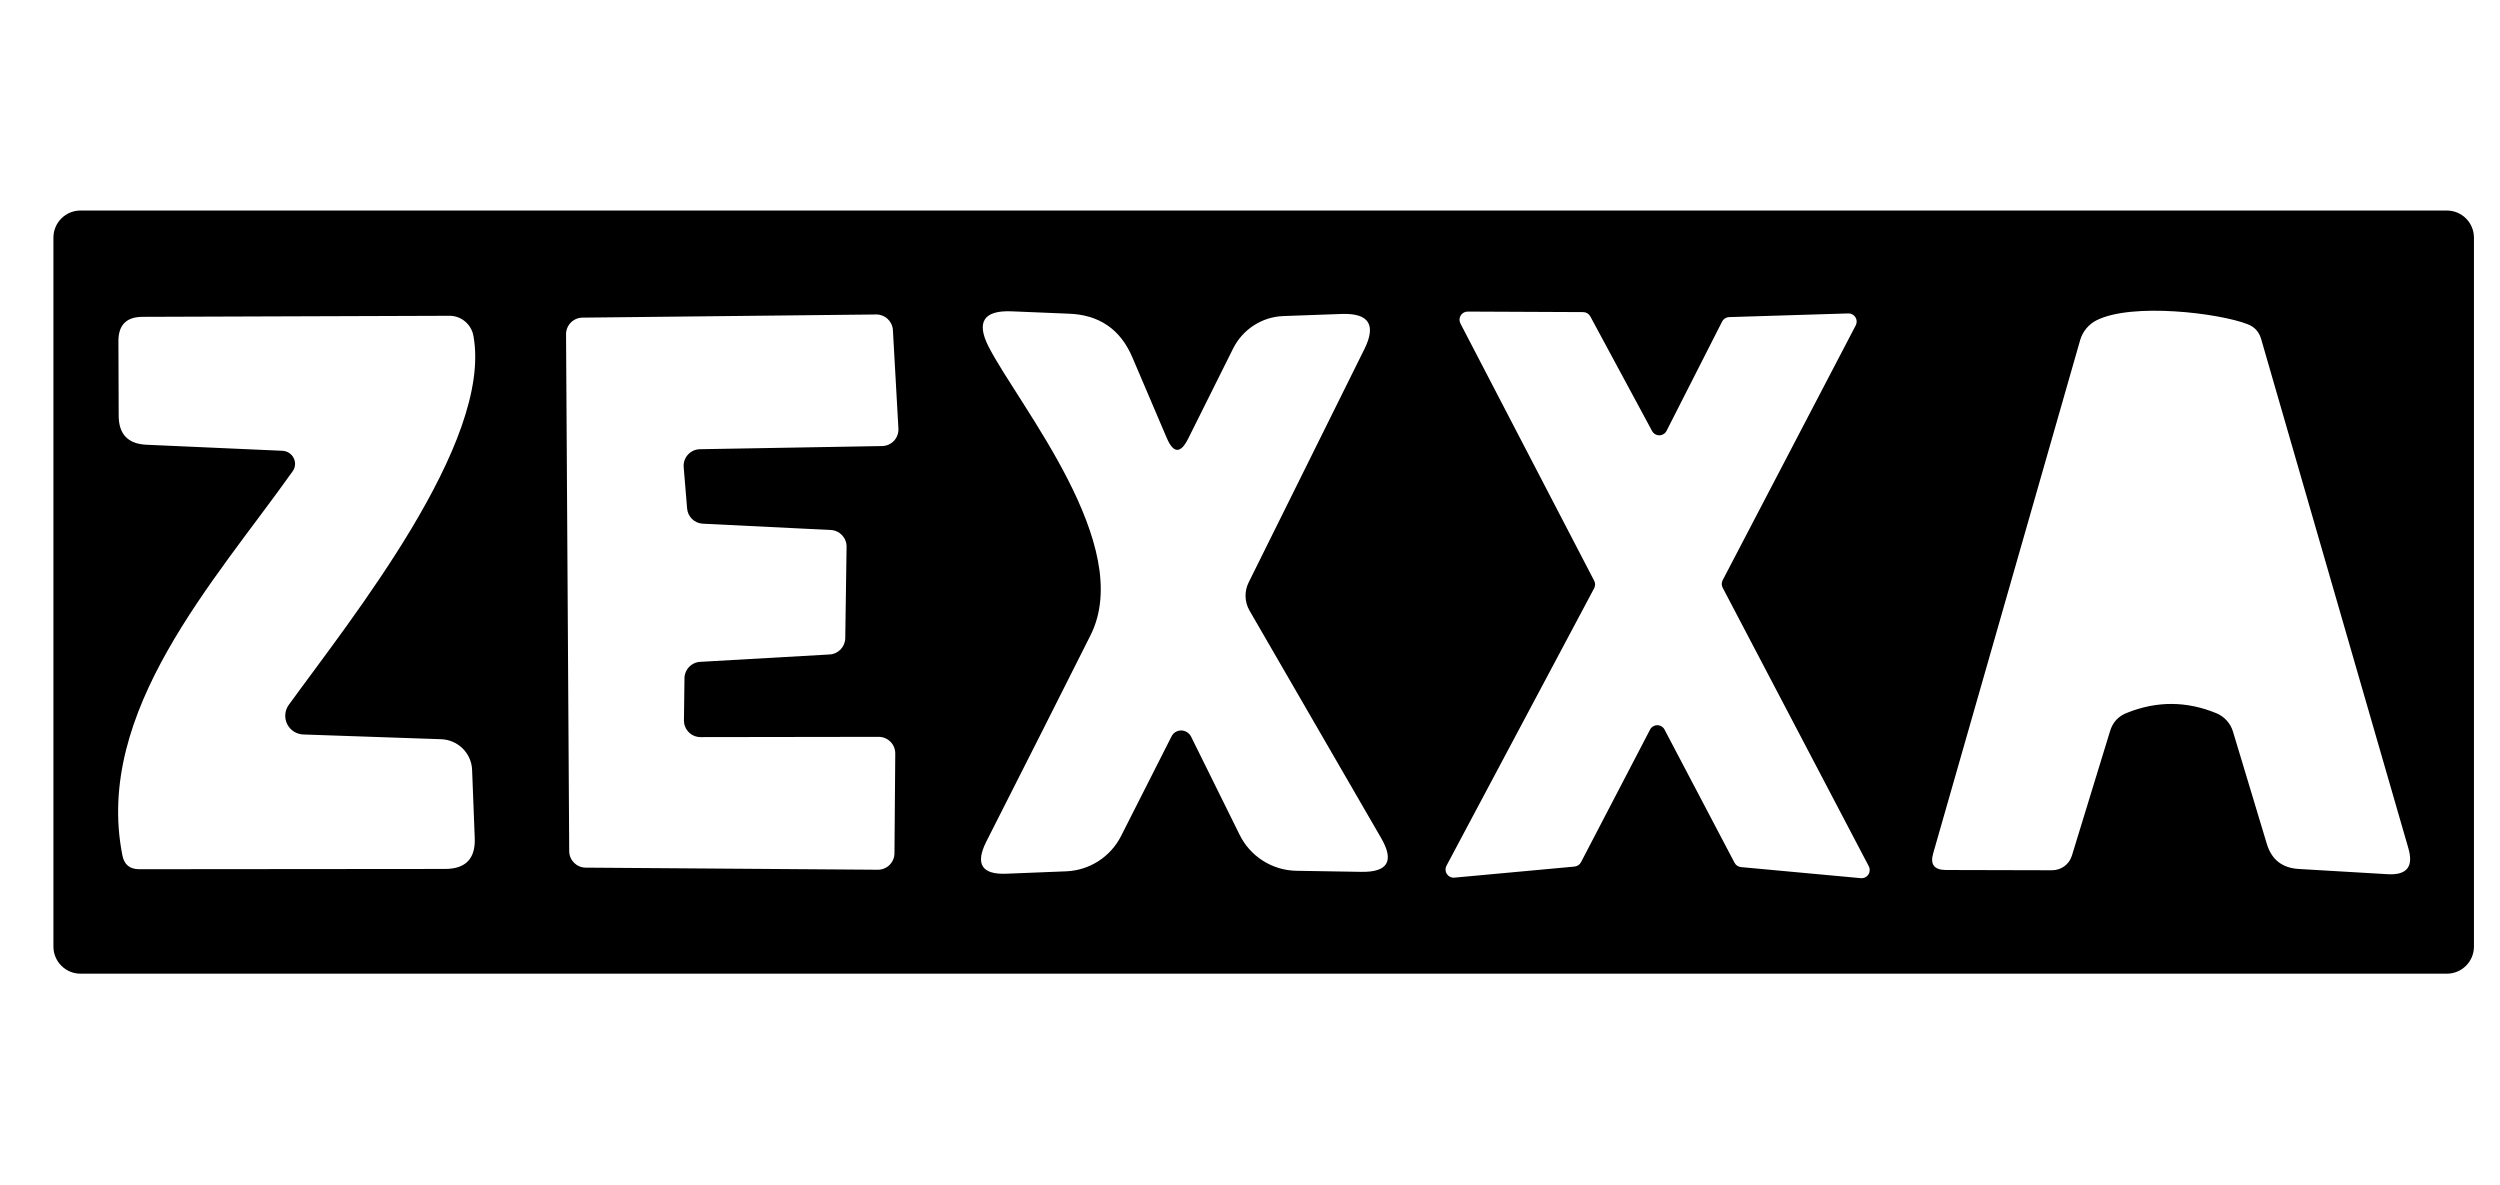
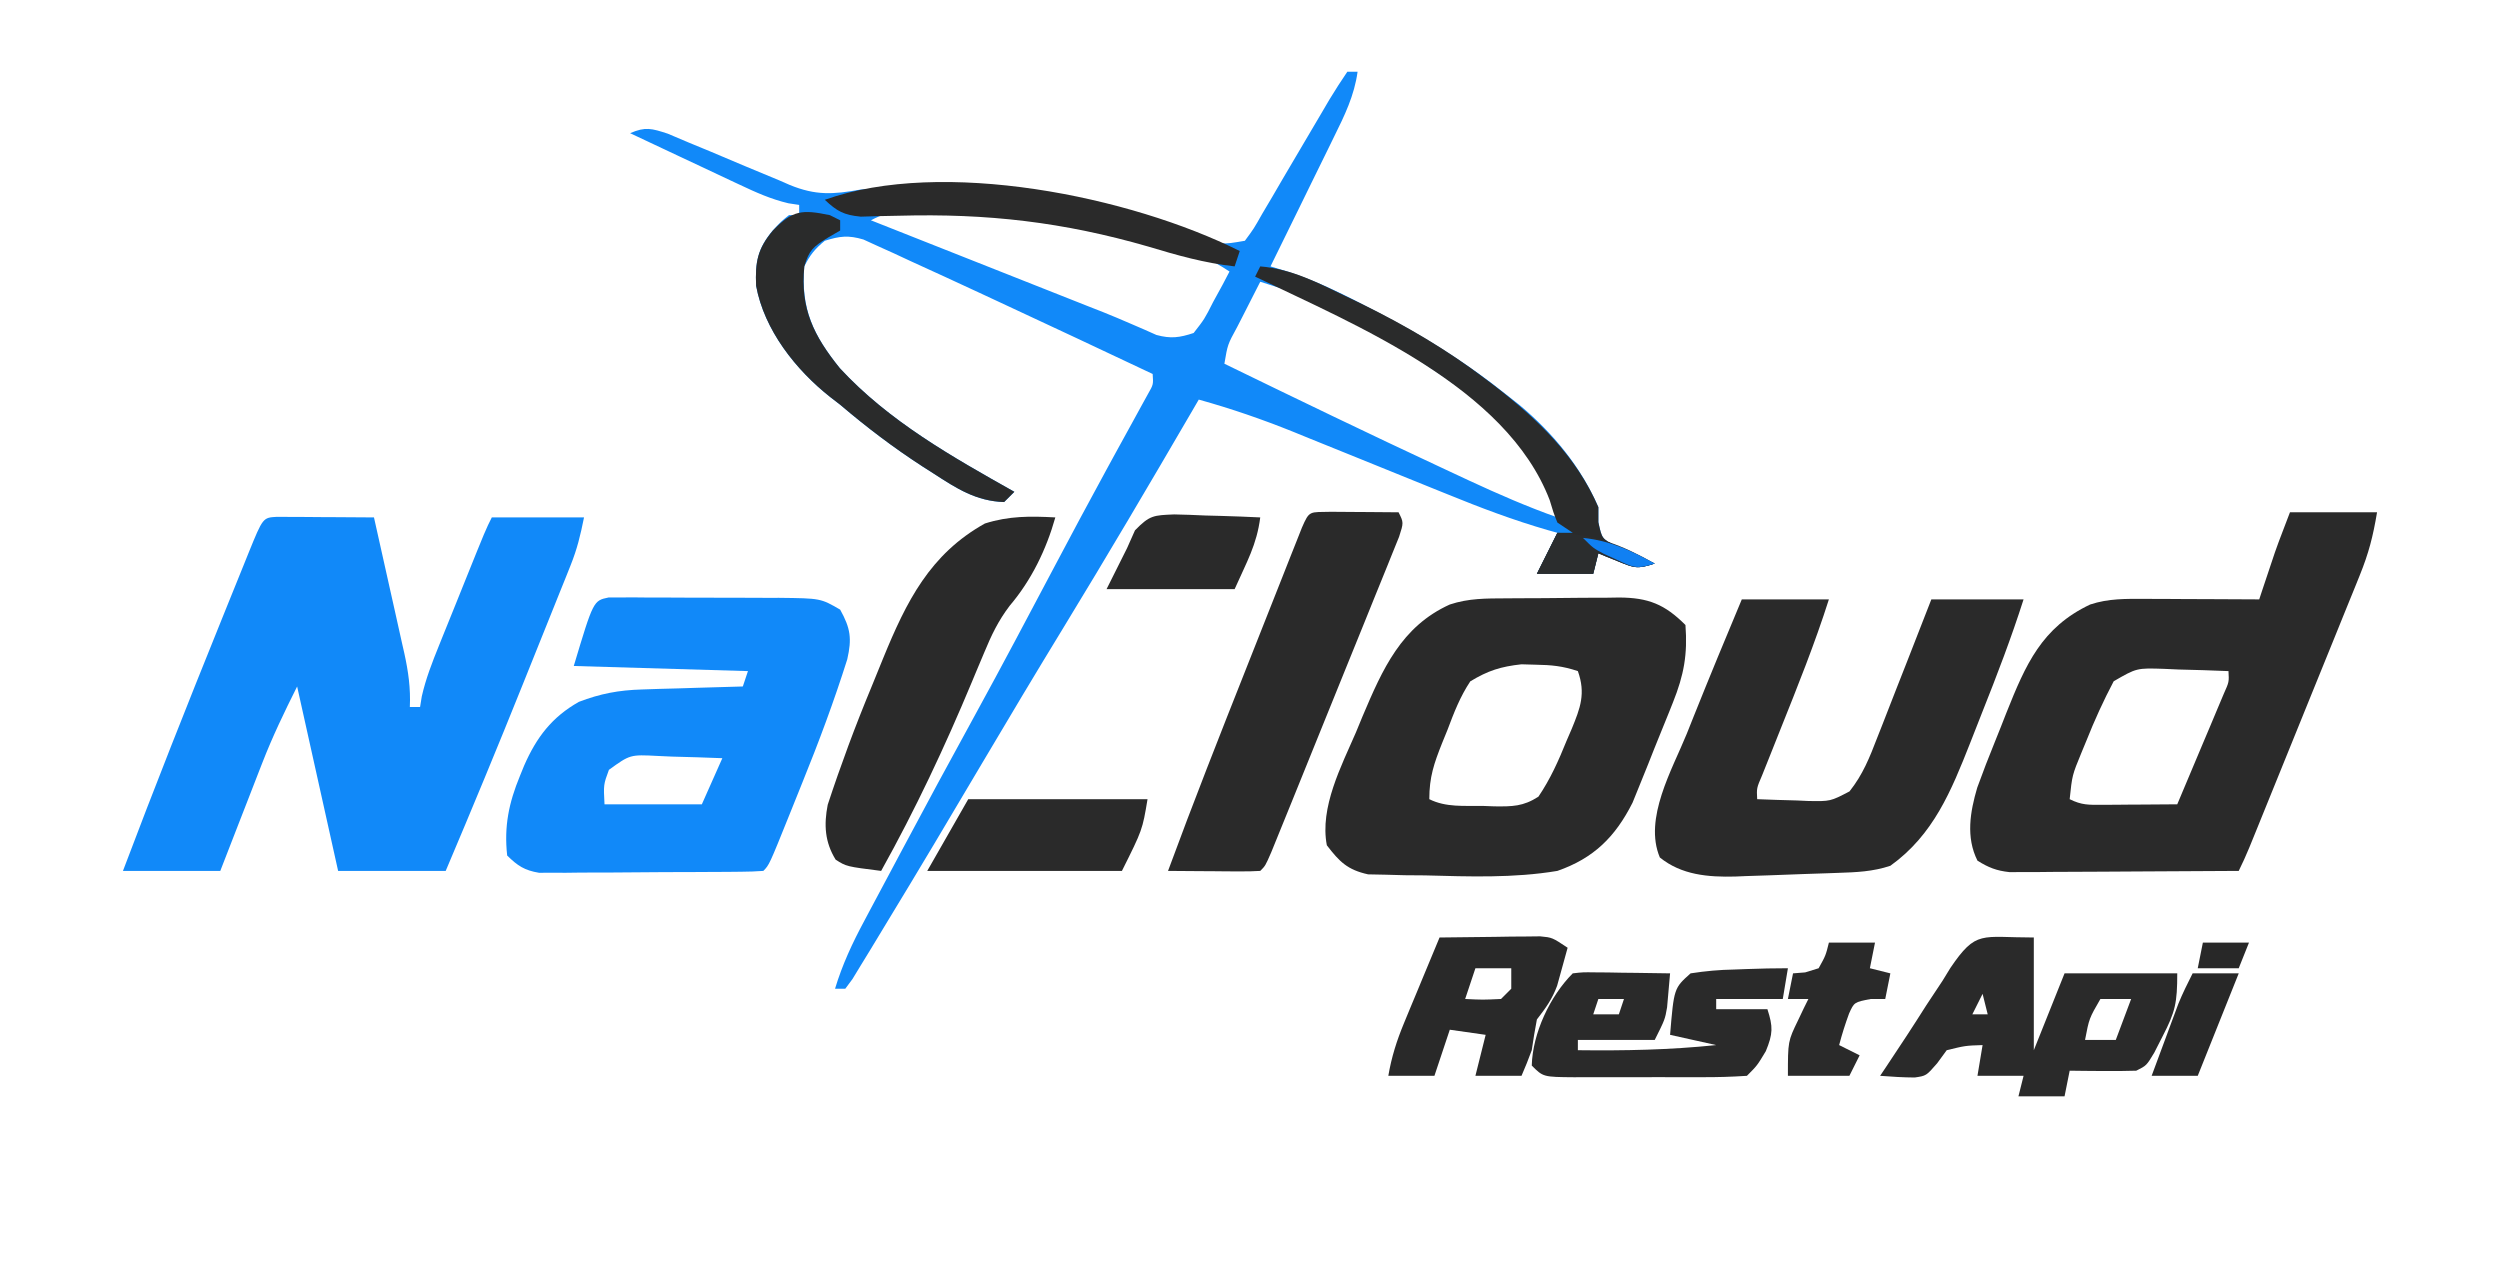
- <svg xmlns="http://www.w3.org/2000/svg" version="1.1" viewBox="0.00 0.00 95.00 45.00">
-   <path fill="#000000" d="   M 94.01 35.97   A 1.03 1.03 0.0 0 1 92.98 37.00   L 3.06 37.00   A 1.03 1.03 0.0 0 1 2.03 35.97   L 2.03 9.03   A 1.03 1.03 0.0 0 1 3.06 8.00   L 92.98 8.00   A 1.03 1.03 0.0 0 1 94.01 9.03   L 94.01 35.97   Z   M 44.34 16.65   L 43.03 13.58   Q 42.35 11.98 40.61 11.92   L 38.43 11.83   Q 36.85 11.77 37.57 13.18   C 38.74 15.45 43.15 20.73 41.44 24.14   Q 39.49 28.02 37.48 31.98   Q 36.83 33.27 38.27 33.20   L 40.52 33.11   A 2.45 2.45 0.0 0 0 42.60 31.77   L 44.52 27.98   A 0.42 0.41 45.4 0 1 45.26 27.99   L 47.10 31.71   A 2.45 2.45 0.0 0 0 49.27 33.09   L 51.72 33.13   Q 53.25 33.16 52.48 31.84   L 47.48 23.20   A 1.14 1.13 43.7 0 1 47.45 22.13   L 51.85 13.26   Q 52.53 11.88 50.99 11.93   L 48.78 12.01   A 2.24 2.22 -77.3 0 0 46.86 13.24   L 45.15 16.67   Q 44.72 17.53 44.34 16.65   Z   M 62.70 27.73   A 0.31 0.31 0.0 0 1 63.25 27.72   L 65.91 32.78   A 0.31 0.31 0.0 0 0 66.16 32.95   L 70.71 33.37   A 0.31 0.31 0.0 0 0 71.01 32.91   L 65.46 22.33   A 0.31 0.31 0.0 0 1 65.46 22.05   L 70.52 12.36   A 0.31 0.31 0.0 0 0 70.24 11.91   L 65.70 12.05   A 0.31 0.31 0.0 0 0 65.44 12.22   L 63.33 16.37   A 0.31 0.31 0.0 0 1 62.78 16.38   L 60.43 12.02   A 0.31 0.31 0.0 0 0 60.16 11.86   L 55.77 11.84   A 0.31 0.31 0.0 0 0 55.50 12.30   L 60.58 22.07   A 0.31 0.31 0.0 0 1 60.58 22.35   L 54.97 32.89   A 0.31 0.31 0.0 0 0 55.27 33.35   L 59.83 32.93   A 0.31 0.31 0.0 0 0 60.08 32.76   L 62.70 27.73   Z   M 80.82 27.09   Q 82.53 26.40 84.24 27.11   A 1.10 1.10 0.0 0 1 84.85 27.79   L 86.14 32.07   Q 86.41 32.96 87.34 33.02   L 90.74 33.22   Q 91.82 33.28 91.52 32.24   L 85.92 12.87   Q 85.80 12.47 85.41 12.32   C 84.34 11.90 81.03 11.49 79.67 12.17   A 1.24 1.22 -5.5 0 0 79.05 12.91   L 73.46 32.43   Q 73.28 33.05 73.93 33.06   L 77.98 33.07   A 0.79 0.78 8.5 0 0 78.73 32.52   L 80.18 27.79   Q 80.33 27.28 80.82 27.09   Z   M 10.74 17.13   A 0.50 0.49 19.4 0 1 11.12 17.91   C 8.16 22.08 3.57 27.04 4.65 32.50   Q 4.75 33.03 5.29 33.03   L 16.91 33.02   Q 18.09 33.02 18.04 31.84   L 17.94 29.26   A 1.22 1.21 0.0 0 0 16.76 28.09   L 11.52 27.91   A 0.71 0.71 0.0 0 1 10.97 26.79   C 13.33 23.53 18.73 16.82 17.99 12.76   A 0.93 0.92 84.8 0 0 17.08 12.00   L 5.42 12.04   Q 4.49 12.04 4.50 12.98   L 4.51 15.81   Q 4.52 16.85 5.56 16.90   L 10.74 17.13   Z   M 25.98 17.75   A 0.63 0.63 0.0 0 1 26.60 17.07   L 33.53 16.95   A 0.63 0.63 0.0 0 0 34.14 16.29   L 33.93 12.54   A 0.63 0.63 0.0 0 0 33.30 11.95   L 22.14 12.07   A 0.63 0.63 0.0 0 0 21.51 12.71   L 21.63 32.35   A 0.63 0.63 0.0 0 0 22.25 32.97   L 33.36 33.05   A 0.63 0.63 0.0 0 0 33.99 32.42   L 34.02 28.63   A 0.63 0.63 0.0 0 0 33.39 28.00   L 26.62 28.01   A 0.63 0.63 0.0 0 1 25.99 27.37   L 26.01 25.77   A 0.63 0.63 0.0 0 1 26.61 25.15   L 31.52 24.87   A 0.63 0.63 0.0 0 0 32.12 24.25   L 32.17 20.78   A 0.63 0.63 0.0 0 0 31.57 20.14   L 26.70 19.90   A 0.63 0.63 0.0 0 1 26.11 19.32   L 25.98 17.75   Z" />
+ <svg xmlns="http://www.w3.org/2000/svg" version="1.1" width="488" height="250">
+   <path d="M0 0 C0.875 0.005 1.749 0.01 2.65 0.016 C3.594 0.019 4.539 0.022 5.511 0.026 C6.505 0.034 7.498 0.042 8.521 0.051 C9.518 0.056 10.515 0.06 11.543 0.065 C14.015 0.077 16.487 0.093 18.959 0.114 C19.962 4.578 20.959 9.044 21.949 13.511 C22.287 15.029 22.627 16.547 22.968 18.064 C23.459 20.25 23.944 22.438 24.427 24.625 C24.581 25.299 24.734 25.974 24.891 26.668 C25.667 30.212 26.13 33.485 25.959 37.114 C26.619 37.114 27.279 37.114 27.959 37.114 C28.068 36.432 28.178 35.751 28.291 35.05 C29.082 31.57 30.311 28.444 31.646 25.133 C32.04 24.152 32.04 24.152 32.442 23.151 C33.277 21.074 34.118 19 34.959 16.926 C35.524 15.521 36.089 14.115 36.654 12.709 C40.761 2.508 40.761 2.508 41.959 0.114 C47.899 0.114 53.839 0.114 59.959 0.114 C59.254 3.636 58.619 6.273 57.32 9.51 C56.985 10.35 56.651 11.189 56.306 12.054 C55.943 12.953 55.579 13.851 55.205 14.778 C54.826 15.724 54.447 16.671 54.056 17.646 C53.25 19.656 52.442 21.665 51.632 23.673 C50.421 26.677 49.216 29.684 48.011 32.692 C43.119 44.887 38.09 57.017 32.959 69.114 C26.029 69.114 19.099 69.114 11.959 69.114 C9.319 57.234 6.679 45.354 3.959 33.114 C1.443 38.146 -0.82 42.83 -2.838 48.02 C-3.077 48.63 -3.315 49.24 -3.561 49.869 C-4.308 51.782 -5.05 53.698 -5.791 55.614 C-6.303 56.926 -6.814 58.239 -7.326 59.551 C-8.568 62.737 -9.805 65.925 -11.041 69.114 C-17.311 69.114 -23.581 69.114 -30.041 69.114 C-23.897 52.84 -17.496 36.678 -10.979 20.551 C-10.402 19.12 -10.402 19.12 -9.813 17.659 C-8.714 14.933 -7.611 12.209 -6.506 9.485 C-6.171 8.653 -5.836 7.822 -5.491 6.966 C-2.718 0.151 -2.718 0.151 0 0 Z " fill="#1189F9" transform="translate(54.04126,100.8865)" />
+   <path d="M0 0 C0.66 0 1.32 0 2 0 C1.366 4.654 -0.536 8.545 -2.598 12.707 C-2.951 13.432 -3.305 14.158 -3.67 14.905 C-4.795 17.21 -5.929 19.511 -7.062 21.812 C-7.829 23.379 -8.596 24.946 -9.361 26.514 C-11.235 30.345 -13.115 34.174 -15 38 C-13.119 38.57 -13.119 38.57 -11.199 39.152 C-5.446 41.076 -0.172 43.744 5.188 46.562 C6.198 47.093 7.208 47.623 8.249 48.169 C16.361 52.506 23.814 57.267 31 63 C31.857 63.675 32.714 64.351 33.598 65.047 C40.076 70.455 45.649 77.182 49 85 C49 85.969 49 86.939 49 87.938 C49.692 91.139 49.692 91.139 52.285 92.496 C54.827 93.758 57.375 94.923 60 96 C56.591 97.136 55.997 96.867 52.812 95.562 C52.097 95.275 51.382 94.988 50.645 94.691 C50.102 94.463 49.559 94.235 49 94 C48.67 95.32 48.34 96.64 48 98 C44.37 98 40.74 98 37 98 C38.333 95.333 39.667 92.667 41 90 C40.412 89.836 39.825 89.673 39.219 89.504 C32.442 87.552 25.963 85.101 19.438 82.438 C18.366 82.005 17.294 81.572 16.189 81.127 C11.646 79.293 7.107 77.449 2.567 75.606 C-0.766 74.255 -4.102 72.909 -7.438 71.562 C-8.954 70.944 -8.954 70.944 -10.5 70.312 C-16.585 67.858 -22.679 65.76 -29 64 C-29.426 64.732 -29.852 65.464 -30.291 66.218 C-38.55 80.394 -46.874 94.523 -55.422 108.528 C-60.8 117.341 -66.101 126.198 -71.356 135.085 C-77.521 145.508 -83.703 155.922 -90.005 166.263 C-91.042 167.967 -92.072 169.675 -93.102 171.383 C-93.719 172.391 -94.337 173.399 -94.973 174.438 C-95.781 175.766 -95.781 175.766 -96.606 177.121 C-97.066 177.741 -97.526 178.361 -98 179 C-98.66 179 -99.32 179 -100 179 C-98.581 174.293 -96.607 170.066 -94.289 165.75 C-93.925 165.064 -93.561 164.378 -93.186 163.671 C-92.004 161.445 -90.815 159.222 -89.625 157 C-88.799 155.448 -87.973 153.896 -87.147 152.344 C-82.336 143.314 -77.473 134.312 -72.547 125.343 C-67.398 115.949 -62.396 106.478 -57.385 97.011 C-53.964 90.552 -50.527 84.102 -47.023 77.688 C-46.416 76.574 -45.808 75.46 -45.181 74.312 C-44.044 72.233 -42.903 70.157 -41.758 68.083 C-41.01 66.715 -41.01 66.715 -40.246 65.32 C-39.81 64.529 -39.373 63.738 -38.924 62.922 C-37.856 61.055 -37.856 61.055 -38 59 C-47.928 54.305 -57.869 49.641 -67.827 45.01 C-69.244 44.352 -70.659 43.693 -72.075 43.032 C-76.436 41 -80.808 38.993 -85.188 37 C-86.307 36.478 -87.427 35.957 -88.581 35.419 C-89.621 34.951 -90.66 34.482 -91.73 34 C-92.632 33.587 -93.533 33.175 -94.462 32.75 C-97.418 31.876 -99.081 32.085 -102 33 C-103.931 34.586 -104.883 35.766 -106 38 C-106.713 46.27 -104.215 51.492 -99.062 57.875 C-89.491 68.236 -77.164 75.153 -65 82 C-65.66 82.66 -66.32 83.32 -67 84 C-72.497 83.813 -76.28 81.34 -80.75 78.438 C-81.454 77.989 -82.157 77.54 -82.883 77.077 C-88.561 73.402 -93.849 69.385 -99 65 C-99.632 64.513 -100.263 64.025 -100.914 63.523 C-107.676 58.192 -113.821 50.418 -115.406 41.789 C-115.606 37.168 -115.132 34.554 -112.125 30.938 C-110.508 29.215 -110.508 29.215 -109 28 C-108.34 28 -107.68 28 -107 28 C-107 27.34 -107 26.68 -107 26 C-107.689 25.896 -108.377 25.791 -109.087 25.684 C-112.524 24.877 -115.418 23.562 -118.613 22.059 C-119.228 21.771 -119.842 21.484 -120.475 21.188 C-122.423 20.277 -124.368 19.357 -126.312 18.438 C-127.638 17.815 -128.965 17.194 -130.291 16.572 C-133.53 15.054 -136.766 13.529 -140 12 C-137.023 10.699 -135.797 11.066 -132.644 12.096 C-131.315 12.647 -129.992 13.21 -128.672 13.781 C-127.218 14.382 -125.763 14.982 -124.309 15.582 C-122.031 16.537 -119.755 17.498 -117.483 18.466 C-115.281 19.4 -113.071 20.31 -110.859 21.219 C-110.191 21.511 -109.523 21.804 -108.835 22.106 C-103.741 24.18 -100.407 23.965 -95 23 C-72.076 21.521 -50.833 25.037 -29.102 32.208 C-24.594 33.792 -24.594 33.792 -20 33 C-18.26 30.651 -18.26 30.651 -16.602 27.715 C-15.957 26.626 -15.312 25.538 -14.648 24.416 C-13.974 23.257 -13.299 22.097 -12.625 20.938 C-11.305 18.696 -9.985 16.455 -8.664 14.215 C-8.037 13.15 -7.409 12.085 -6.763 10.988 C-6.181 10.002 -5.599 9.016 -5 8 C-4.498 7.144 -3.996 6.288 -3.479 5.407 C-2.376 3.57 -1.197 1.778 0 0 Z M-93 29 C-92.421 29.229 -91.842 29.458 -91.245 29.694 C-85.177 32.095 -79.109 34.497 -73.042 36.898 C-70.782 37.792 -68.522 38.686 -66.262 39.581 C-63 40.871 -59.738 42.162 -56.477 43.453 C-55.478 43.848 -54.48 44.243 -53.451 44.65 C-52.491 45.03 -51.531 45.41 -50.542 45.802 C-49.616 46.165 -48.691 46.527 -47.738 46.901 C-45.893 47.642 -44.06 48.411 -42.238 49.207 C-40.93 49.771 -40.93 49.771 -39.595 50.347 C-38.829 50.689 -38.062 51.03 -37.272 51.383 C-34.453 52.149 -32.761 51.913 -30 51 C-27.871 48.268 -27.871 48.268 -26.188 44.938 C-25.281 43.28 -25.281 43.28 -24.355 41.59 C-23.908 40.735 -23.461 39.881 -23 39 C-38.094 28.937 -76.347 20.243 -93 29 Z M-17 41 C-18.172 43.289 -19.337 45.581 -20.5 47.875 C-20.834 48.526 -21.168 49.177 -21.512 49.848 C-23.368 53.252 -23.368 53.252 -24 57 C-9.874 63.872 4.266 70.713 18.506 77.346 C20.275 78.17 22.042 78.996 23.81 79.823 C29.474 82.45 35.114 84.914 41 87 C38.079 73.516 26.091 64.214 15 57 C-0.132 46.352 -0.132 46.352 -17 41 Z " fill="#1189F9" transform="translate(263,14)" />
+   <path d="M0 0 C5.61 0 11.22 0 17 0 C16.213 4.722 15.364 8.011 13.607 12.341 C13.365 12.943 13.123 13.546 12.873 14.166 C12.077 16.139 11.273 18.109 10.469 20.078 C9.912 21.455 9.355 22.831 8.799 24.208 C7.338 27.82 5.87 31.428 4.401 35.036 C3.2 37.988 2.004 40.941 0.809 43.895 C-1.658 49.991 -4.129 56.086 -6.607 62.177 C-7.046 63.256 -7.485 64.335 -7.937 65.446 C-8.578 66.985 -9.255 68.51 -10 70 C-16.62 70.051 -23.24 70.086 -29.861 70.11 C-32.113 70.12 -34.365 70.134 -36.618 70.151 C-39.855 70.175 -43.091 70.186 -46.328 70.195 C-47.336 70.206 -48.343 70.216 -49.381 70.227 C-50.792 70.227 -50.792 70.227 -52.231 70.227 C-53.471 70.234 -53.471 70.234 -54.735 70.241 C-57.261 69.972 -58.856 69.35 -61 68 C-63.289 63.422 -62.433 58.474 -61.045 53.753 C-59.945 50.724 -58.795 47.725 -57.575 44.743 C-56.814 42.878 -56.08 41.005 -55.35 39.129 C-51.581 29.709 -48.466 22.475 -39 18 C-35.423 16.813 -32.016 16.886 -28.266 16.902 C-26.97 16.906 -25.675 16.909 -24.34 16.912 C-22.977 16.92 -21.613 16.929 -20.25 16.938 C-18.871 16.943 -17.492 16.947 -16.113 16.951 C-12.742 16.963 -9.371 16.979 -6 17 C-5.803 16.403 -5.606 15.806 -5.403 15.192 C-2.789 7.304 -2.789 7.304 -1.312 3.438 C-0.879 2.303 -0.446 1.169 0 0 Z M-34.406 32.98 C-36.417 36.79 -38.159 40.624 -39.75 44.625 C-40.066 45.388 -40.382 46.151 -40.707 46.938 C-42.511 51.32 -42.511 51.32 -43 56 C-40.651 57.174 -39.262 57.115 -36.648 57.098 C-35.798 57.094 -34.947 57.091 -34.07 57.088 C-32.736 57.075 -32.736 57.075 -31.375 57.062 C-30.478 57.058 -29.581 57.053 -28.656 57.049 C-26.437 57.037 -24.219 57.021 -22 57 C-20.328 53.044 -18.663 49.085 -17 45.125 C-16.523 43.997 -16.046 42.869 -15.555 41.707 C-15.104 40.631 -14.652 39.554 -14.188 38.445 C-13.769 37.45 -13.35 36.455 -12.918 35.43 C-11.882 33.121 -11.882 33.121 -12 31 C-15.25 30.855 -18.498 30.766 -21.75 30.688 C-22.67 30.646 -23.591 30.604 -24.539 30.561 C-29.91 30.382 -29.91 30.382 -34.406 32.98 Z " fill="#2A2A2A" transform="translate(447,100)" />
+   <path d="M0 0 C0.727 0.001 1.453 0.001 2.202 0.002 C3.026 -0.004 3.851 -0.011 4.701 -0.017 C5.593 -0.008 6.486 0.001 7.406 0.011 C8.323 0.01 9.241 0.01 10.186 0.009 C12.131 0.012 14.075 0.022 16.019 0.038 C18.989 0.062 21.958 0.059 24.927 0.052 C26.816 0.058 28.705 0.065 30.593 0.073 C31.48 0.073 32.366 0.072 33.28 0.071 C41.382 0.163 41.382 0.163 45.199 2.374 C47.222 6.016 47.51 8.009 46.584 12.073 C44.008 20.24 41.042 28.187 37.825 36.117 C36.996 38.162 36.176 40.209 35.357 42.257 C31.347 52.226 31.347 52.226 30.199 53.374 C28.778 53.483 27.351 53.523 25.926 53.535 C24.564 53.55 24.564 53.55 23.175 53.564 C21.692 53.571 21.692 53.571 20.179 53.577 C19.169 53.583 18.159 53.589 17.118 53.595 C14.975 53.604 12.832 53.611 10.69 53.614 C7.41 53.624 4.132 53.655 0.853 53.687 C-1.226 53.693 -3.305 53.699 -5.383 53.702 C-6.857 53.721 -6.857 53.721 -8.36 53.74 C-9.278 53.737 -10.195 53.734 -11.14 53.731 C-11.946 53.734 -12.751 53.738 -13.581 53.742 C-16.407 53.274 -17.77 52.377 -19.801 50.374 C-20.425 44.673 -19.485 40.118 -17.301 34.812 C-16.903 33.834 -16.903 33.834 -16.497 32.836 C-14.078 27.307 -11.076 23.351 -5.801 20.374 C-1.609 18.769 1.993 18.093 6.472 17.96 C7.626 17.921 8.78 17.883 9.968 17.843 C11.158 17.812 12.348 17.781 13.574 17.749 C14.787 17.711 16 17.672 17.249 17.632 C20.232 17.538 23.215 17.452 26.199 17.374 C26.694 15.889 26.694 15.889 27.199 14.374 C15.979 14.044 4.759 13.714 -6.801 13.374 C-2.974 0.618 -2.974 0.618 0 0 Z M0.062 33.644 C-1.002 36.533 -1.002 36.533 -0.801 40.374 C5.469 40.374 11.739 40.374 18.199 40.374 C19.519 37.404 20.839 34.434 22.199 31.374 C18.926 31.24 15.66 31.14 12.386 31.062 C11.457 31.02 10.529 30.978 9.572 30.935 C4.199 30.656 4.199 30.656 0.062 33.644 Z " fill="#1189F9" transform="translate(118.8013,116.6258)" />
+   <path d="M0 0 C1.174 -0.009 1.174 -0.009 2.373 -0.017 C4.028 -0.027 5.684 -0.033 7.34 -0.037 C9.867 -0.047 12.392 -0.078 14.918 -0.109 C16.529 -0.116 18.139 -0.121 19.75 -0.125 C20.878 -0.144 20.878 -0.144 22.03 -0.162 C27.789 -0.138 30.977 1.173 35.008 5.203 C35.441 10.937 34.718 14.941 32.559 20.336 C32.304 20.976 32.05 21.617 31.787 22.276 C31.25 23.618 30.706 24.958 30.156 26.294 C29.322 28.323 28.516 30.362 27.713 32.402 C27.184 33.714 26.653 35.025 26.121 36.336 C25.645 37.51 25.168 38.685 24.677 39.895 C21.304 46.58 17.09 50.743 10.008 53.203 C1.477 54.635 -7.256 54.306 -15.867 54.078 C-17.159 54.068 -18.45 54.057 -19.781 54.047 C-21.024 54.013 -22.267 53.98 -23.547 53.945 C-25.225 53.912 -25.225 53.912 -26.937 53.878 C-30.964 52.988 -32.504 51.442 -34.992 48.203 C-36.415 40.826 -32.159 32.736 -29.305 26.141 C-28.883 25.116 -28.46 24.092 -28.025 23.037 C-24.109 13.794 -20.451 5.486 -10.992 1.203 C-7.297 -0.029 -3.851 0.022 0 0 Z M-6.992 16.203 C-8.964 19.17 -10.185 22.314 -11.43 25.641 C-11.78 26.5 -12.13 27.359 -12.49 28.244 C-14.066 32.219 -14.992 34.855 -14.992 39.203 C-11.735 40.832 -8.193 40.471 -4.617 40.516 C-3.849 40.545 -3.081 40.574 -2.289 40.604 C1.195 40.643 3.341 40.635 6.309 38.711 C8.66 35.241 10.254 31.643 11.82 27.766 C12.145 27.015 12.469 26.264 12.803 25.49 C14.489 21.384 15.569 18.591 14.008 14.203 C11.023 13.208 8.881 13.005 5.758 12.953 C4.845 12.927 3.933 12.902 2.992 12.875 C-1.02 13.316 -3.514 14.093 -6.992 16.203 Z " fill="#2A2A2A" transform="translate(293.9922,116.7969)" />
+   <path d="M0 0 C5.61 0 11.22 0 17 0 C14.257 8.623 10.895 16.984 7.535 25.381 C6.787 27.251 6.044 29.124 5.301 30.996 C4.859 32.101 4.417 33.207 3.962 34.345 C2.886 36.843 2.886 36.843 3 39 C5.584 39.108 8.164 39.187 10.75 39.25 C11.844 39.3 11.844 39.3 12.961 39.352 C17.291 39.431 17.291 39.431 21.027 37.479 C23.63 34.208 24.966 30.833 26.453 26.953 C26.911 25.796 26.911 25.796 27.378 24.616 C28.345 22.164 29.298 19.707 30.25 17.25 C30.905 15.582 31.562 13.914 32.219 12.246 C33.825 8.169 35.412 4.085 37 0 C42.94 0 48.88 0 55 0 C52.619 7.478 49.823 14.77 46.921 22.057 C46.126 24.059 45.342 26.066 44.559 28.072 C40.869 37.415 37.404 45.971 29 52 C25.542 53.153 22.339 53.266 18.734 53.387 C18.023 53.412 17.311 53.438 16.578 53.464 C15.072 53.516 13.565 53.565 12.059 53.613 C9.772 53.687 7.486 53.778 5.199 53.869 C3.732 53.918 2.264 53.965 0.797 54.012 C0.121 54.041 -0.556 54.07 -1.253 54.1 C-6.55 54.238 -11.775 53.808 -16 50.375 C-19.194 42.789 -13.583 33.218 -10.75 26.25 C-10.272 25.051 -9.794 23.852 -9.301 22.617 C-6.272 15.048 -3.15 7.519 0 0 Z " fill="#2A2A2A" transform="translate(340,117)" />
+   <path d="M0 0 C1.582 0.007 3.164 0.019 4.746 0.035 C5.552 0.04 6.359 0.044 7.189 0.049 C9.188 0.061 11.186 0.079 13.184 0.098 C14.184 2.098 14.184 2.098 13.286 4.875 C12.807 6.058 12.328 7.241 11.834 8.459 C11.442 9.437 11.442 9.437 11.042 10.436 C10.172 12.598 9.291 14.756 8.41 16.914 C7.805 18.411 7.201 19.908 6.597 21.405 C5.329 24.545 4.056 27.683 2.778 30.819 C1.138 34.847 -0.493 38.879 -2.121 42.912 C-3.37 46.004 -4.621 49.094 -5.874 52.184 C-6.476 53.671 -7.078 55.158 -7.68 56.645 C-8.52 58.72 -9.364 60.793 -10.208 62.865 C-10.689 64.047 -11.169 65.229 -11.664 66.447 C-12.816 69.098 -12.816 69.098 -13.816 70.098 C-15.159 70.184 -16.506 70.205 -17.852 70.195 C-18.66 70.192 -19.469 70.189 -20.303 70.186 C-21.153 70.177 -22.003 70.169 -22.879 70.16 C-23.733 70.156 -24.587 70.151 -25.467 70.146 C-27.583 70.135 -29.7 70.117 -31.816 70.098 C-26.907 56.748 -21.687 43.524 -16.447 30.302 C-15.474 27.848 -14.503 25.393 -13.534 22.938 C-12.125 19.367 -10.711 15.796 -9.297 12.227 C-8.862 11.123 -8.426 10.019 -7.978 8.881 C-7.577 7.872 -7.176 6.862 -6.762 5.823 C-6.41 4.931 -6.057 4.04 -5.694 3.122 C-4.187 -0.354 -4.217 0.108 0 0 Z " fill="#2A2A2A" transform="translate(259.8164,99.90234)" />
+   <path d="M0 0 C-1.771 6.278 -4.667 12.26 -8.908 17.241 C-11.151 20.199 -12.463 22.959 -13.883 26.383 C-14.411 27.637 -14.939 28.892 -15.468 30.146 C-15.739 30.797 -16.009 31.447 -16.288 32.117 C-21.564 44.775 -27.313 57.015 -34 69 C-40.766 68.148 -40.766 68.148 -42.875 66.812 C-45 63.389 -45.193 59.986 -44.429 56.089 C-41.874 48.313 -39.041 40.681 -35.901 33.124 C-35.122 31.242 -34.359 29.354 -33.598 27.465 C-29.062 16.385 -24.459 7.16 -13.75 1.188 C-9.048 -0.302 -4.886 -0.265 0 0 Z " fill="#2A2A2A" transform="translate(206,101)" />
+   <path d="M0 0 C0 7.26 0 14.52 0 22 C1.98 17.05 3.96 12.1 6 7 C13.26 7 20.52 7 28 7 C28 12.728 27.632 14.496 25.125 19.312 C24.591 20.361 24.058 21.409 23.508 22.488 C22 25 22 25 20 26 C17.793 26.071 15.583 26.084 13.375 26.062 C12.186 26.053 10.998 26.044 9.773 26.035 C8.858 26.024 7.943 26.012 7 26 C6.505 28.475 6.505 28.475 6 31 C3.03 31 0.06 31 -3 31 C-2.67 29.68 -2.34 28.36 -2 27 C-4.97 27 -7.94 27 -11 27 C-10.67 25.02 -10.34 23.04 -10 21 C-13.358 21.109 -13.358 21.109 -17 22 C-17.619 22.846 -18.238 23.691 -18.875 24.562 C-21 27 -21 27 -23.242 27.328 C-25.513 27.314 -27.737 27.178 -30 27 C-29.639 26.461 -29.277 25.923 -28.905 25.367 C-26.207 21.334 -23.547 17.287 -20.957 13.184 C-19.911 11.6 -18.862 10.018 -17.812 8.438 C-17.312 7.62 -16.811 6.802 -16.295 5.959 C-11.213 -1.524 -10.313 0 0 0 Z M-10 11 C-10.66 12.32 -11.32 13.64 -12 15 C-11.01 15 -10.02 15 -9 15 C-9.33 13.68 -9.66 12.36 -10 11 Z M13 12 C10.799 15.804 10.799 15.804 10 20 C11.98 20 13.96 20 16 20 C16.99 17.36 17.98 14.72 19 12 C17.02 12 15.04 12 13 12 Z " fill="#2A2A2A" transform="translate(397,183)" />
+   <path d="M0 0 C-0.33 1.98 -0.66 3.96 -1 6 C-5.29 6 -9.58 6 -14 6 C-14 6.66 -14 7.32 -14 8 C-10.7 8 -7.4 8 -4 8 C-2.888 11.437 -2.908 12.777 -4.312 16.188 C-6 19 -6 19 -8 21 C-10.99 21.2 -13.885 21.28 -16.875 21.266 C-18.195 21.268 -18.195 21.268 -19.542 21.271 C-21.405 21.273 -23.268 21.269 -25.131 21.261 C-27.988 21.25 -30.846 21.261 -33.703 21.273 C-35.51 21.272 -37.318 21.27 -39.125 21.266 C-39.983 21.27 -40.842 21.274 -41.726 21.278 C-47.77 21.23 -47.77 21.23 -50 19 C-49.843 12.708 -46.441 5.441 -42 1 C-40.029 0.773 -40.029 0.773 -37.648 0.805 C-36.798 0.811 -35.947 0.818 -35.07 0.824 C-33.736 0.849 -33.736 0.849 -32.375 0.875 C-31.478 0.884 -30.581 0.893 -29.656 0.902 C-27.437 0.926 -25.219 0.959 -23 1 C-23.115 2.418 -23.243 3.834 -23.375 5.25 C-23.445 6.039 -23.514 6.828 -23.586 7.641 C-24 10 -24 10 -26 14 C-30.95 14 -35.9 14 -41 14 C-41 14.66 -41 15.32 -41 16 C-31.926 16.112 -23.037 15.942 -14 15 C-16.97 14.34 -19.94 13.68 -23 13 C-22.242 3.898 -22.242 3.898 -19 1 C-16.034 0.541 -13.41 0.304 -10.438 0.25 C-9.657 0.22 -8.876 0.191 -8.072 0.16 C-5.382 0.063 -2.693 0 0 0 Z M-37 6 C-37.33 6.99 -37.66 7.98 -38 9 C-36.35 9 -34.7 9 -33 9 C-32.67 8.01 -32.34 7.02 -32 6 C-33.65 6 -35.3 6 -37 6 Z M-28 18 C-27 20 -27 20 -27 20 Z " fill="#2A2A2A" transform="translate(349,189)" />
+   <path d="M0 0 C3.604 -0.058 7.208 -0.094 10.812 -0.125 C11.837 -0.142 12.861 -0.159 13.916 -0.176 C14.899 -0.182 15.882 -0.189 16.895 -0.195 C17.801 -0.206 18.706 -0.216 19.64 -0.227 C22 0 22 0 25 2 C24.573 3.586 24.133 5.169 23.688 6.75 C23.444 7.632 23.2 8.513 22.949 9.422 C21.975 12.069 20.708 13.783 19 16 C18.619 17.991 18.287 19.993 18 22 C17.378 23.684 16.725 25.358 16 27 C13.03 27 10.06 27 7 27 C7.66 24.36 8.32 21.72 9 19 C6.69 18.67 4.38 18.34 2 18 C1.01 20.97 0.02 23.94 -1 27 C-3.97 27 -6.94 27 -10 27 C-9.373 23.336 -8.358 20.129 -6.934 16.699 C-6.329 15.235 -6.329 15.235 -5.713 13.74 C-5.292 12.733 -4.871 11.725 -4.438 10.688 C-4.013 9.661 -3.588 8.634 -3.15 7.576 C-2.104 5.049 -1.054 2.524 0 0 Z M7 6 C6.34 7.98 5.68 9.96 5 12 C8.417 12.167 8.417 12.167 12 12 C12.66 11.34 13.32 10.68 14 10 C14 8.68 14 7.36 14 6 C11.69 6 9.38 6 7 6 Z " fill="#292929" transform="translate(281,183)" />
+   <path d="M0 0 C11.55 0 23.1 0 35 0 C34 6 34 6 30 14 C17.46 14 4.92 14 -8 14 C-5.36 9.38 -2.72 4.76 0 0 Z " fill="#2A2A2A" transform="translate(189,156)" />
+   <path d="M0 0 C6.227 0.515 11.396 3.258 16.938 5.938 C18.473 6.679 18.473 6.679 20.041 7.436 C28.55 11.628 36.448 16.263 44 22 C44.585 22.443 45.17 22.887 45.772 23.344 C54.228 29.867 61.668 37.023 66 47 C66 47.969 66 48.939 66 49.938 C66.692 53.139 66.692 53.139 69.285 54.496 C71.827 55.758 74.375 56.923 77 58 C73.591 59.136 72.997 58.867 69.812 57.562 C69.097 57.275 68.382 56.988 67.645 56.691 C67.102 56.463 66.559 56.235 66 56 C65.67 57.32 65.34 58.64 65 60 C61.37 60 57.74 60 54 60 C55.333 57.333 56.667 54.667 58 52 C58.99 52 59.98 52 61 52 C60.01 51.34 59.02 50.68 58 50 C57.219 48.039 57.219 48.039 56.5 45.625 C48.021 23.502 18.735 11.519 -1 2 C-0.67 1.34 -0.34 0.68 0 0 Z " fill="#2A2B2B" transform="translate(246,52)" />
+   <path d="M0 0 C0.66 0.33 1.32 0.66 2 1 C2 1.66 2 2.32 2 3 C1.216 3.454 0.432 3.908 -0.375 4.375 C-3.268 6.166 -4.045 6.787 -5 10 C-5.823 18.231 -3.181 23.534 1.938 29.875 C11.509 40.236 23.836 47.153 36 54 C35.34 54.66 34.68 55.32 34 56 C28.503 55.813 24.72 53.34 20.25 50.438 C19.546 49.989 18.843 49.54 18.117 49.077 C12.439 45.402 7.151 41.385 2 37 C1.053 36.269 1.053 36.269 0.086 35.523 C-6.676 30.192 -12.821 22.418 -14.406 13.789 C-14.606 9.179 -14.151 6.587 -11.125 3 C-7.303 -0.988 -5.438 -1.133 0 0 Z " fill="#2A2B2B" transform="translate(162,42)" />
+   <path d="M0 0 C2.016 0.04 4.032 0.111 6.047 0.211 C7.594 0.252 7.594 0.252 9.172 0.293 C11.716 0.364 14.255 0.462 16.797 0.586 C16.102 5.97 14.194 9.192 11.797 14.586 C3.547 14.586 -4.703 14.586 -13.203 14.586 C-11.883 11.946 -10.563 9.306 -9.203 6.586 C-8.693 5.439 -8.182 4.291 -7.656 3.109 C-4.766 0.136 -4.003 0.173 0 0 Z " fill="#2A2A2A" transform="translate(229.2031,100.4141)" />
+   <path d="M0 0 C-0.33 0.99 -0.66 1.98 -1 3 C-6.864 2.348 -12.238 0.831 -17.875 -0.875 C-34.422 -5.654 -49.305 -7.36 -66.49 -6.89 C-67.789 -6.865 -69.088 -6.839 -70.426 -6.812 C-72.18 -6.76 -72.18 -6.76 -73.97 -6.707 C-77.289 -7.028 -78.599 -7.752 -81 -10 C-58.079 -18.177 -21.421 -10.711 0 0 Z " fill="#2A2A2A" transform="translate(242,49)" />
+   <path d="M0 0 C2.97 0 5.94 0 9 0 C8.67 1.65 8.34 3.3 8 5 C9.32 5.33 10.64 5.66 12 6 C11.67 7.65 11.34 9.3 11 11 C10.072 11 9.144 11 8.188 11 C4.939 11.624 4.939 11.624 3.934 13.848 C3.19 15.883 2.545 17.903 2 20 C3.32 20.66 4.64 21.32 6 22 C5.34 23.32 4.68 24.64 4 26 C0.04 26 -3.92 26 -8 26 C-8 19.25 -8 19.25 -6 15.125 C-5.629 14.344 -5.258 13.563 -4.875 12.758 C-4.442 11.888 -4.442 11.888 -4 11 C-5.32 11 -6.64 11 -8 11 C-7.67 9.35 -7.34 7.7 -7 6 C-6.216 5.938 -5.433 5.876 -4.625 5.812 C-3.759 5.544 -2.893 5.276 -2 5 C-0.625 2.524 -0.625 2.524 0 0 Z " fill="#2A2A2A" transform="translate(357,184)" />
+   <path d="M0 0 C2.97 0 5.94 0 9 0 C6.36 6.6 3.72 13.2 1 20 C-1.97 20 -4.94 20 -8 20 C-7.044 17.416 -6.086 14.833 -5.125 12.25 C-4.856 11.52 -4.586 10.791 -4.309 10.039 C-4.044 9.33 -3.78 8.621 -3.508 7.891 C-3.267 7.241 -3.026 6.592 -2.778 5.923 C-1.96 3.901 -0.975 1.95 0 0 Z " fill="#282828" transform="translate(428,190)" />
+   <path d="M0 0 C7.412 0.359 12.565 2.359 19 6 C15.591 7.136 14.997 6.867 11.812 5.562 C11.097 5.275 10.382 4.988 9.645 4.691 C9.102 4.463 8.559 4.235 8 4 C7.67 5.32 7.34 6.64 7 8 C3.37 8 -0.26 8 -4 8 C-2.667 5.333 -1.333 2.667 0 0 Z " fill="#2B2D2E" transform="translate(304,104)" />
+   <path d="M0 0 C2.97 0 5.94 0 9 0 C8.34 1.65 7.68 3.3 7 5 C4.36 5 1.72 5 -1 5 C-0.67 3.35 -0.34 1.7 0 0 Z " fill="#282828" transform="translate(430,184)" />
+   <path d="M0 0 C5.348 0.535 9.358 2.467 14 5 C10.409 6.197 9.757 5.735 6.438 4.188 C5.652 3.83 4.867 3.473 4.059 3.105 C2 2 2 2 0 0 Z " fill="#1080F2" transform="translate(309,105)" />
</svg>
